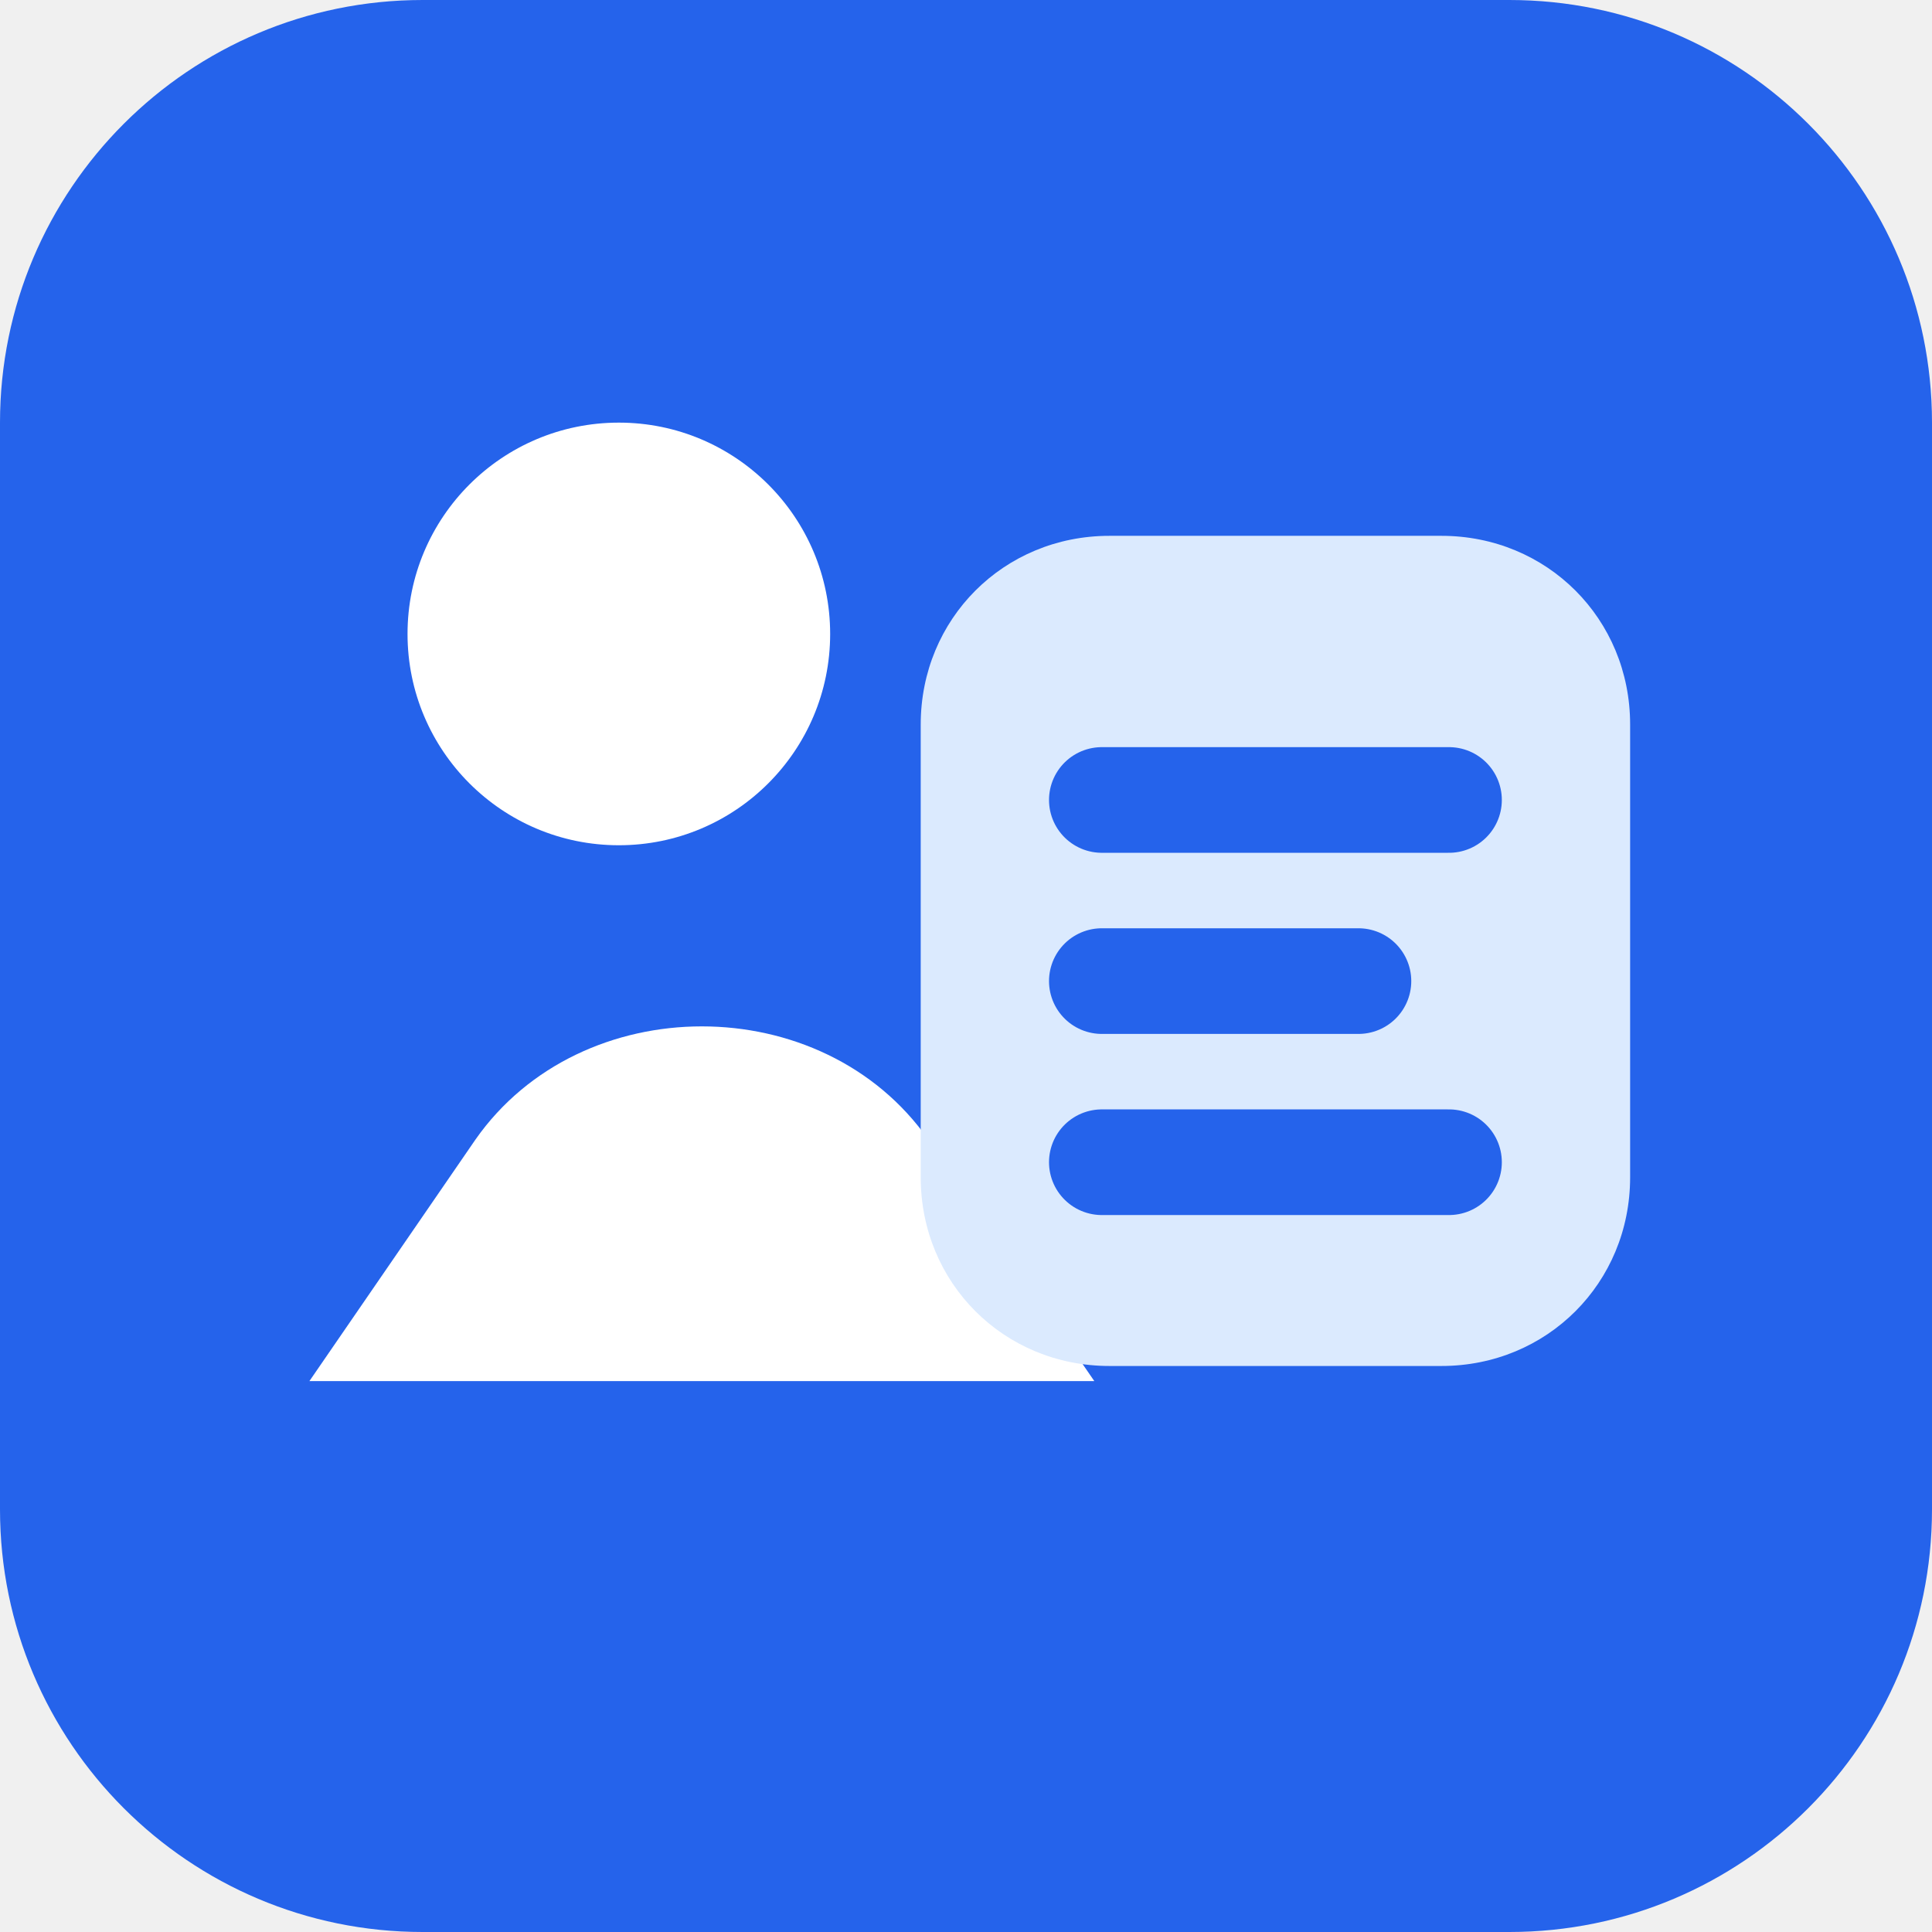
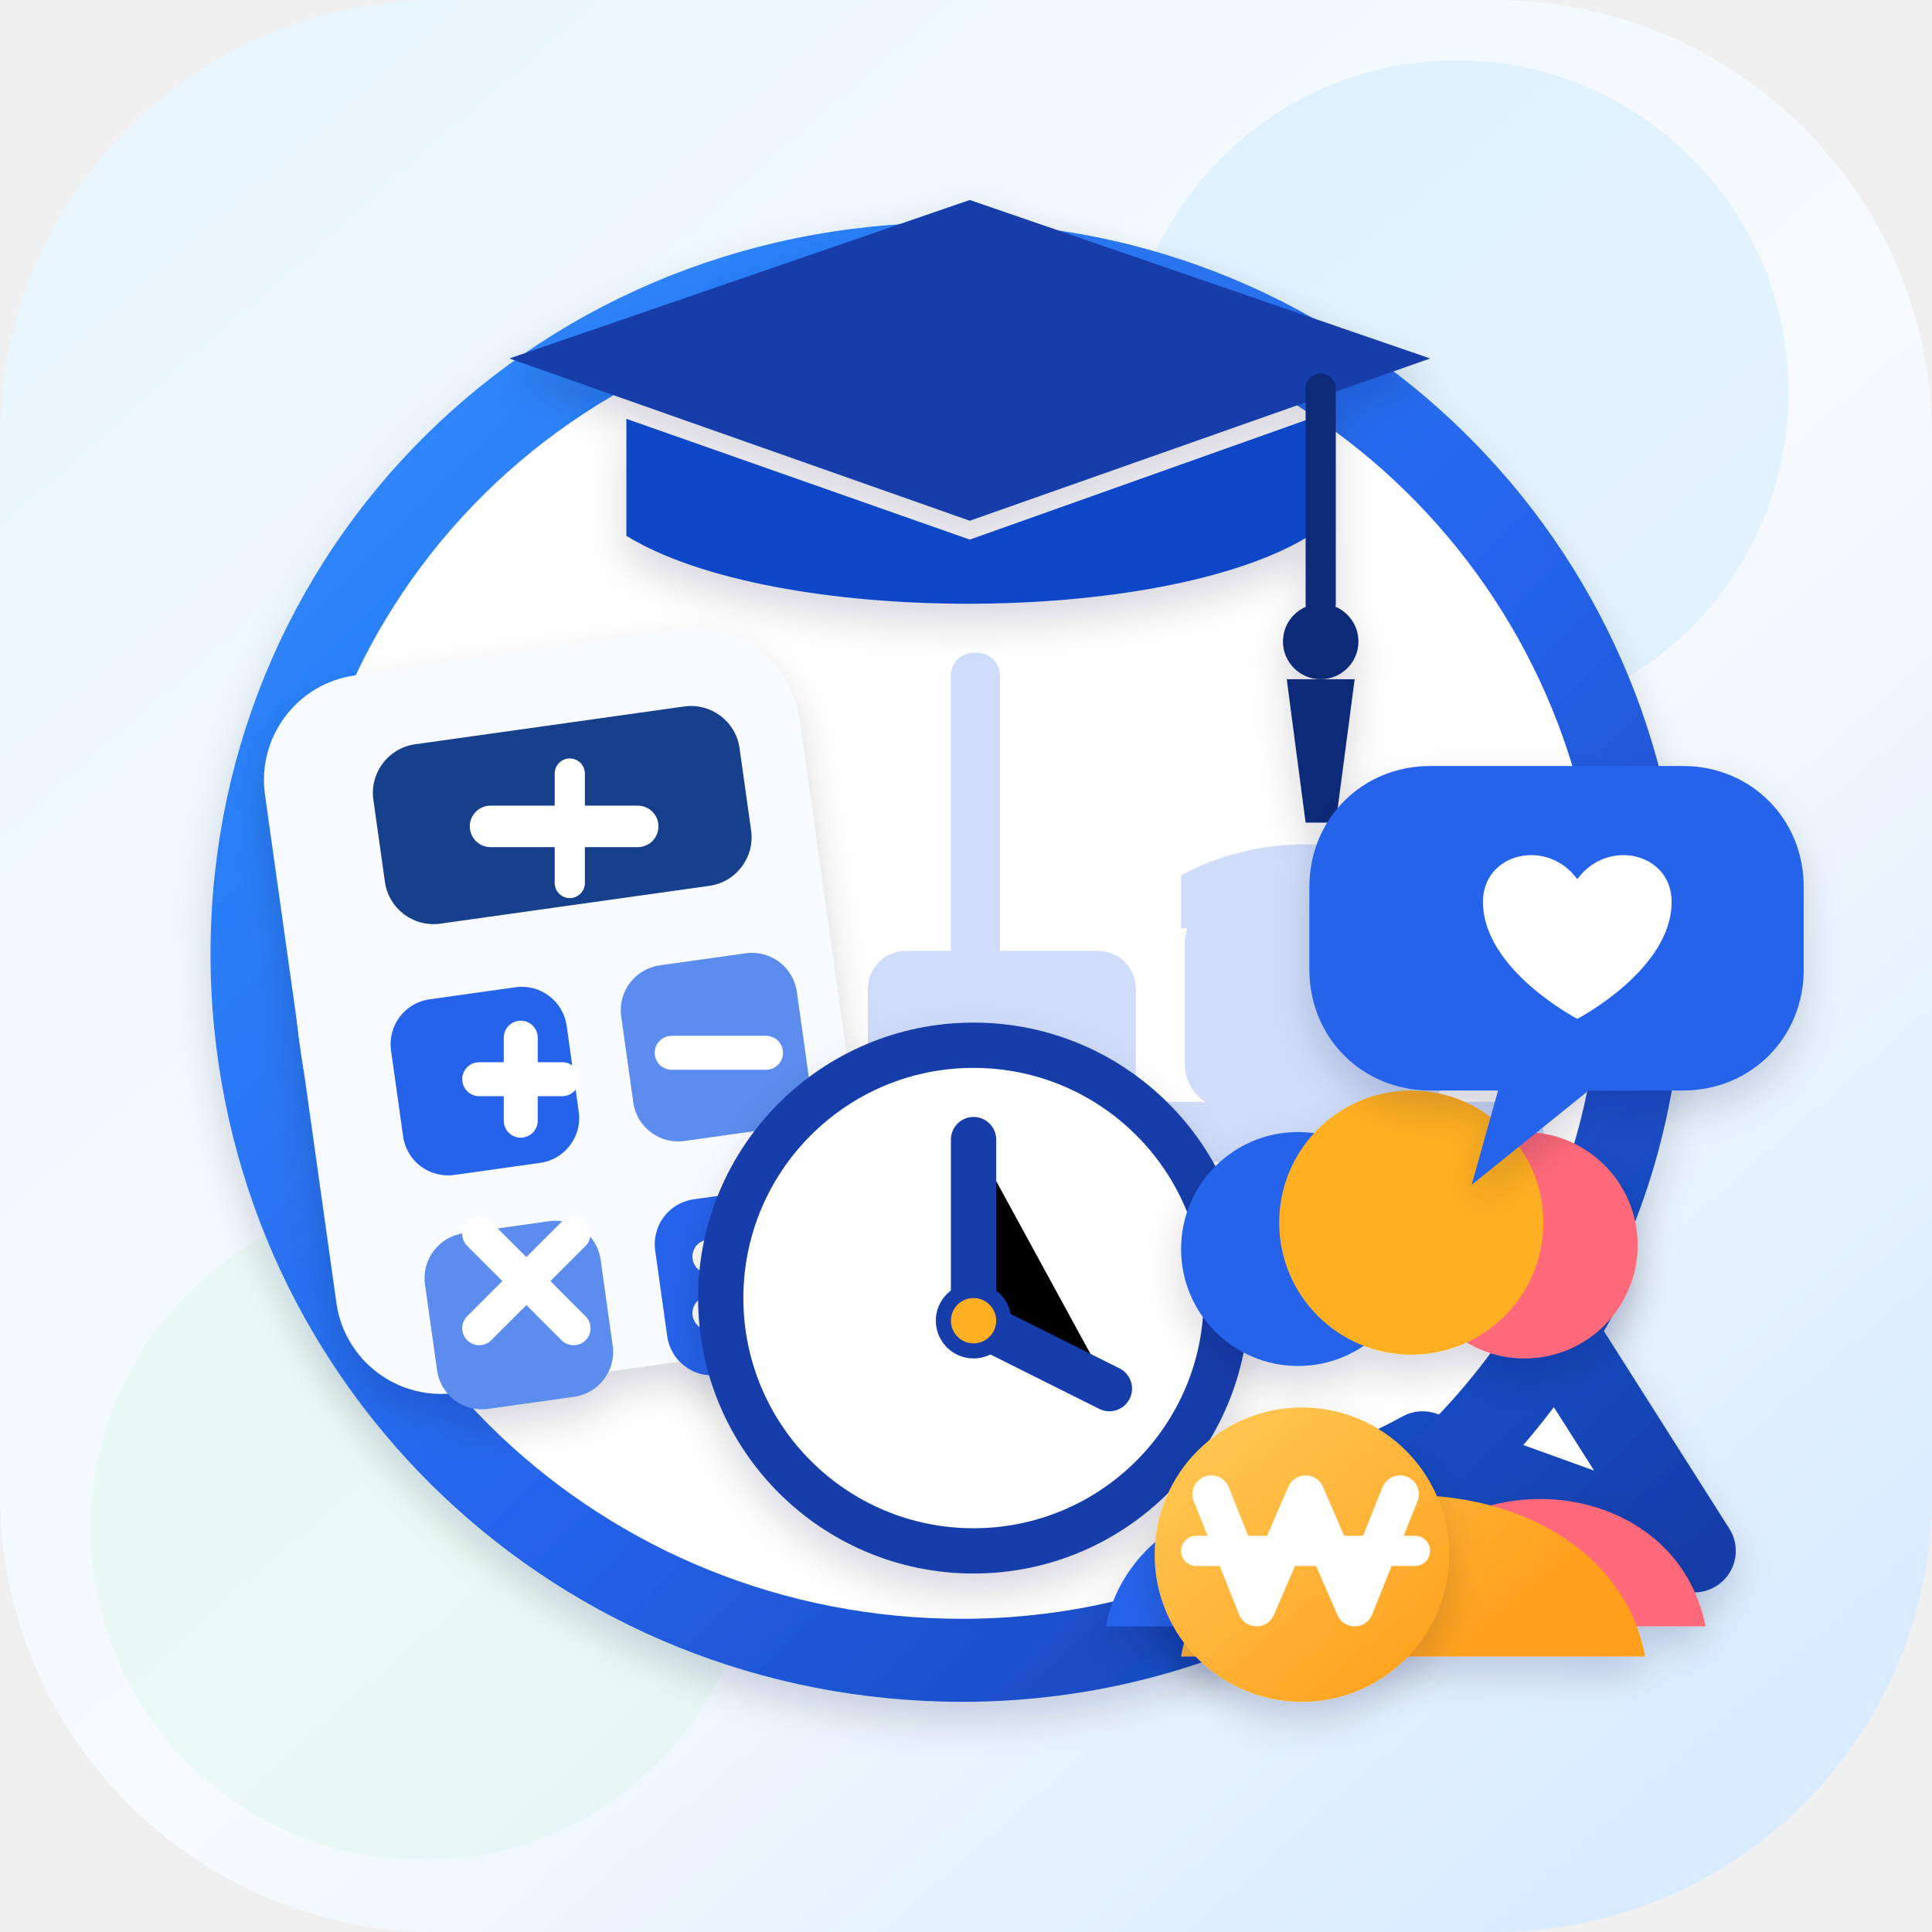
- <svg xmlns="http://www.w3.org/2000/svg" viewBox="0 0 512 512">
-   <rect width="512" height="512" rx="112" fill="#2563eb" />
-   <circle cx="164" cy="168" r="56" fill="#fff" />
-   <path d="M126 302c28-40 92-40 120 0l44 64H82l44-64Z" fill="#fff" />
-   <path d="M294 142h88c28 0 50 22 50 50v120c0 28-22 50-50 50h-88c-28 0-50-22-50-50V192c0-28 22-50 50-50Z" fill="#dbeafe" />
-   <path d="M292 212h92M292 260h68M292 308h92" stroke="#2563eb" stroke-width="28" stroke-linecap="round" />
+ <svg xmlns="http://www.w3.org/2000/svg" viewBox="0 0 512 512" role="img" aria-label="Duhoc Mate app icon">
+   <defs>
+     <linearGradient id="bg" x1="64" y1="38" x2="448" y2="474" gradientUnits="userSpaceOnUse">
+       <stop stop-color="#EAF6FF" />
+       <stop offset=".55" stop-color="#F8FBFF" />
+       <stop offset="1" stop-color="#D9ECFF" />
+     </linearGradient>
+     <linearGradient id="blue" x1="90" y1="74" x2="438" y2="430" gradientUnits="userSpaceOnUse">
+       <stop stop-color="#2F8CFF" />
+       <stop offset=".55" stop-color="#2563EB" />
+       <stop offset="1" stop-color="#123DAA" />
+     </linearGradient>
+     <linearGradient id="gold" x1="324" y1="322" x2="410" y2="424" gradientUnits="userSpaceOnUse">
+       <stop stop-color="#FFD869" />
+       <stop offset="1" stop-color="#FF9F1C" />
+     </linearGradient>
+     <filter id="shadow" x="-20%" y="-20%" width="140%" height="145%" color-interpolation-filters="sRGB">
+       <feDropShadow dx="0" dy="16" stdDeviation="18" flood-color="#123DAA" flood-opacity=".20" />
+       <feDropShadow dx="0" dy="5" stdDeviation="5" flood-color="#08162B" flood-opacity=".16" />
+     </filter>
+   </defs>
+   <rect width="512" height="512" rx="116" fill="url(#bg)" />
+   <circle cx="386" cy="104" r="88" fill="#BFE6FF" opacity=".36" />
+   <circle cx="112" cy="405" r="88" fill="#D8F8E9" opacity=".42" />
+   <g filter="url(#shadow)">
+     <path d="M421 337c-30 61-93 103-166 103-101 0-183-78-188-178C62 156 145 70 252 70c100 0 181 80 183 179 1 36-8 70-26 99l40 63-72-26c-9 5-19 9-29 13" fill="#fff" />
+     <path d="M421 337c-30 61-93 103-166 103-101 0-183-78-188-178C62 156 145 70 252 70c100 0 181 80 183 179 1 36-8 70-26 99l40 63-72-26c-9 5-19 9-29 13" fill="none" stroke="url(#blue)" stroke-width="22" stroke-linecap="round" stroke-linejoin="round" />
+   </g>
+   <g opacity=".22" fill="#2563EB">
+     <rect x="252" y="173" width="13" height="111" rx="6" />
+     <rect x="230" y="252" width="71" height="42" rx="10" />
+     <rect x="314" y="238" width="70" height="56" rx="12" />
+     <path d="M214 292h195v16H214z" />
+     <path d="M313 232c20-11 46-11 66 0v14h-66z" />
+   </g>
+   <g filter="url(#shadow)">
+     <path d="M257 53 135 95l122 43 122-43z" fill="#123DAA" />
+     <path d="M166 111v31c39 24 142 24 181 0v-31l-90 32z" fill="#0E46C7" />
+     <path d="M350 103v57" stroke="#082A79" stroke-width="8" stroke-linecap="round" />
+     <circle cx="350" cy="170" r="10" fill="#082A79" />
+     <path d="M341 180h18l-5 38h-8z" fill="#082A79" />
+   </g>
+   <g filter="url(#shadow)">
+     <rect x="79" y="172" width="143" height="192" rx="28" transform="rotate(-8 150.5 268)" fill="#F8FBFF" />
+     <rect x="100" y="192" width="98" height="48" rx="13" transform="rotate(-8 149 216)" fill="#163F8B" />
+     <path d="M130 219h39" stroke="#fff" stroke-width="11" stroke-linecap="round" />
+     <path d="M151 205v29" stroke="#fff" stroke-width="8" stroke-linecap="round" />
+     <rect x="105" y="263" width="47" height="47" rx="12" transform="rotate(-8 128.5 286.5)" fill="#2563EB" />
+     <rect x="166" y="254" width="47" height="47" rx="12" transform="rotate(-8 189.5 277.5)" fill="#5B8DEE" />
+     <rect x="114" y="325" width="47" height="47" rx="12" transform="rotate(-8 137.5 348.5)" fill="#5B8DEE" />
+     <rect x="175" y="316" width="47" height="47" rx="12" transform="rotate(-8 198.5 339.5)" fill="#2563EB" />
+     <path d="M127 286h22m-11-11v22M178 279h25M127 352l25-25m-25 0 25 25M188 333h25m-25 15h25" stroke="#fff" stroke-width="9" stroke-linecap="round" />
+   </g>
+   <g filter="url(#shadow)">
+     <circle cx="258" cy="344" r="67" fill="#fff" stroke="#123DAA" stroke-width="12" />
+     <path d="M258 302v48l36 18" stroke="#123DAA" stroke-width="12" stroke-linecap="round" stroke-linejoin="round" />
+     <circle cx="258" cy="350" r="8" fill="#FFB020" stroke="#123DAA" stroke-width="4" />
+   </g>
+   <g filter="url(#shadow)">
+     <circle cx="344" cy="331" r="31" fill="#2563EB" />
+     <path d="M293 431c10-47 91-47 101 0z" fill="#2563EB" />
+     <circle cx="404" cy="330" r="30" fill="#FF6B7A" />
+     <path d="M365 431c8-45 78-45 87 0z" fill="#FF6B7A" />
+     <circle cx="374" cy="324" r="35" fill="#FFB020" />
+     <path d="M313 439c10-57 112-57 123 0z" fill="url(#gold)" />
+   </g>
+   <g filter="url(#shadow)">
+     <path d="M379 203h67c18 0 32 14 32 32v22c0 18-14 32-32 32h-25l-31 25 7-25h-18c-18 0-32-14-32-32v-22c0-18 14-32 32-32z" fill="#2563EB" />
+     <path d="M393 239c0-13 17-17 25-6 8-11 25-7 25 6 0 18-25 31-25 31s-25-13-25-31z" fill="#fff" />
+   </g>
+   <g filter="url(#shadow)">
+     <circle cx="345" cy="412" r="39" fill="url(#gold)" />
+     <path d="M321 396 333 426l13-30 13 30 12-30" fill="none" stroke="#fff" stroke-width="10" stroke-linecap="round" stroke-linejoin="round" />
+     <path d="M317 411h58" stroke="#fff" stroke-width="8" stroke-linecap="round" />
+   </g>
</svg>
